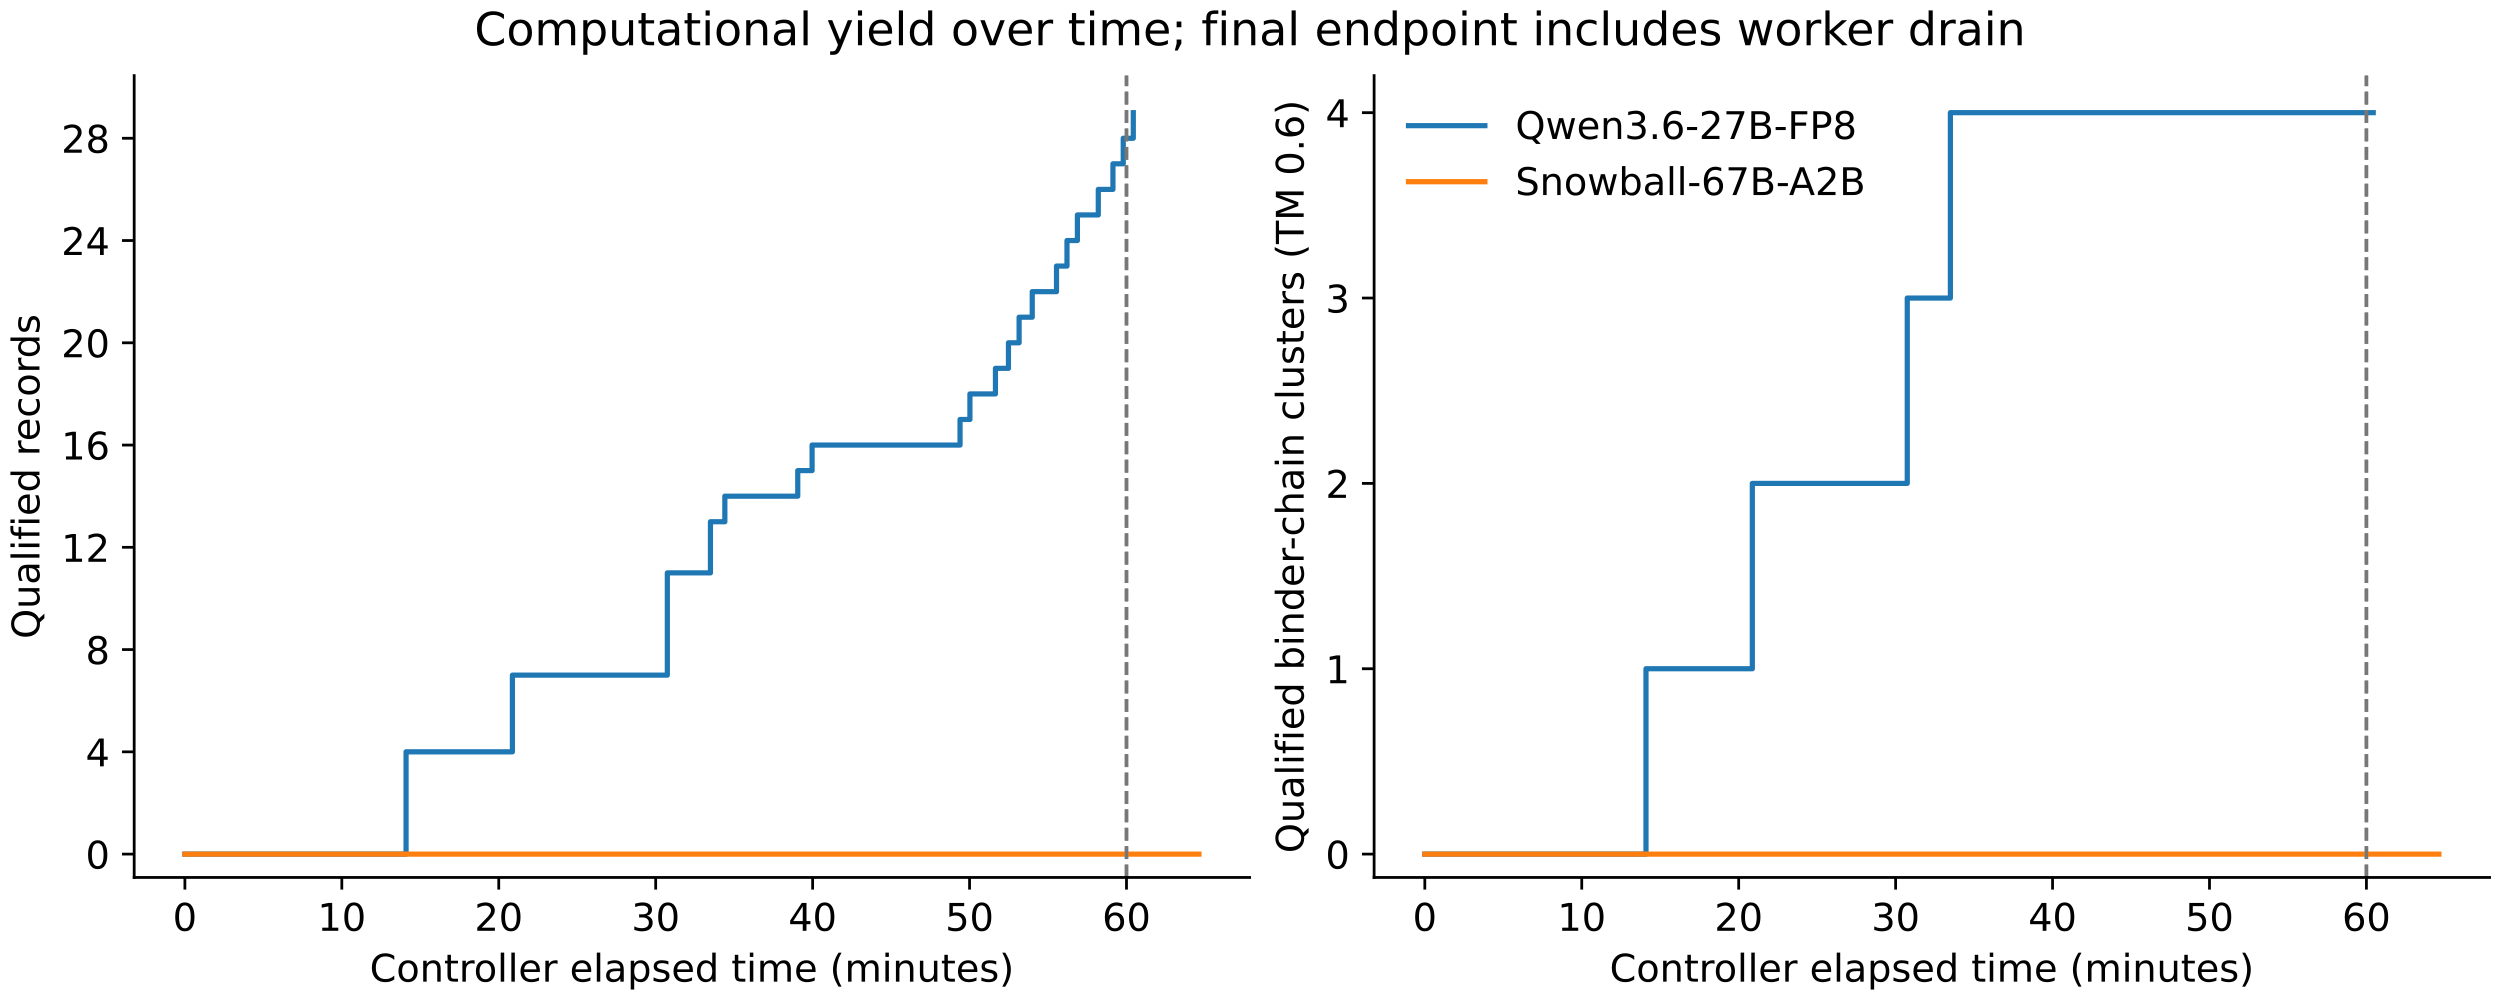
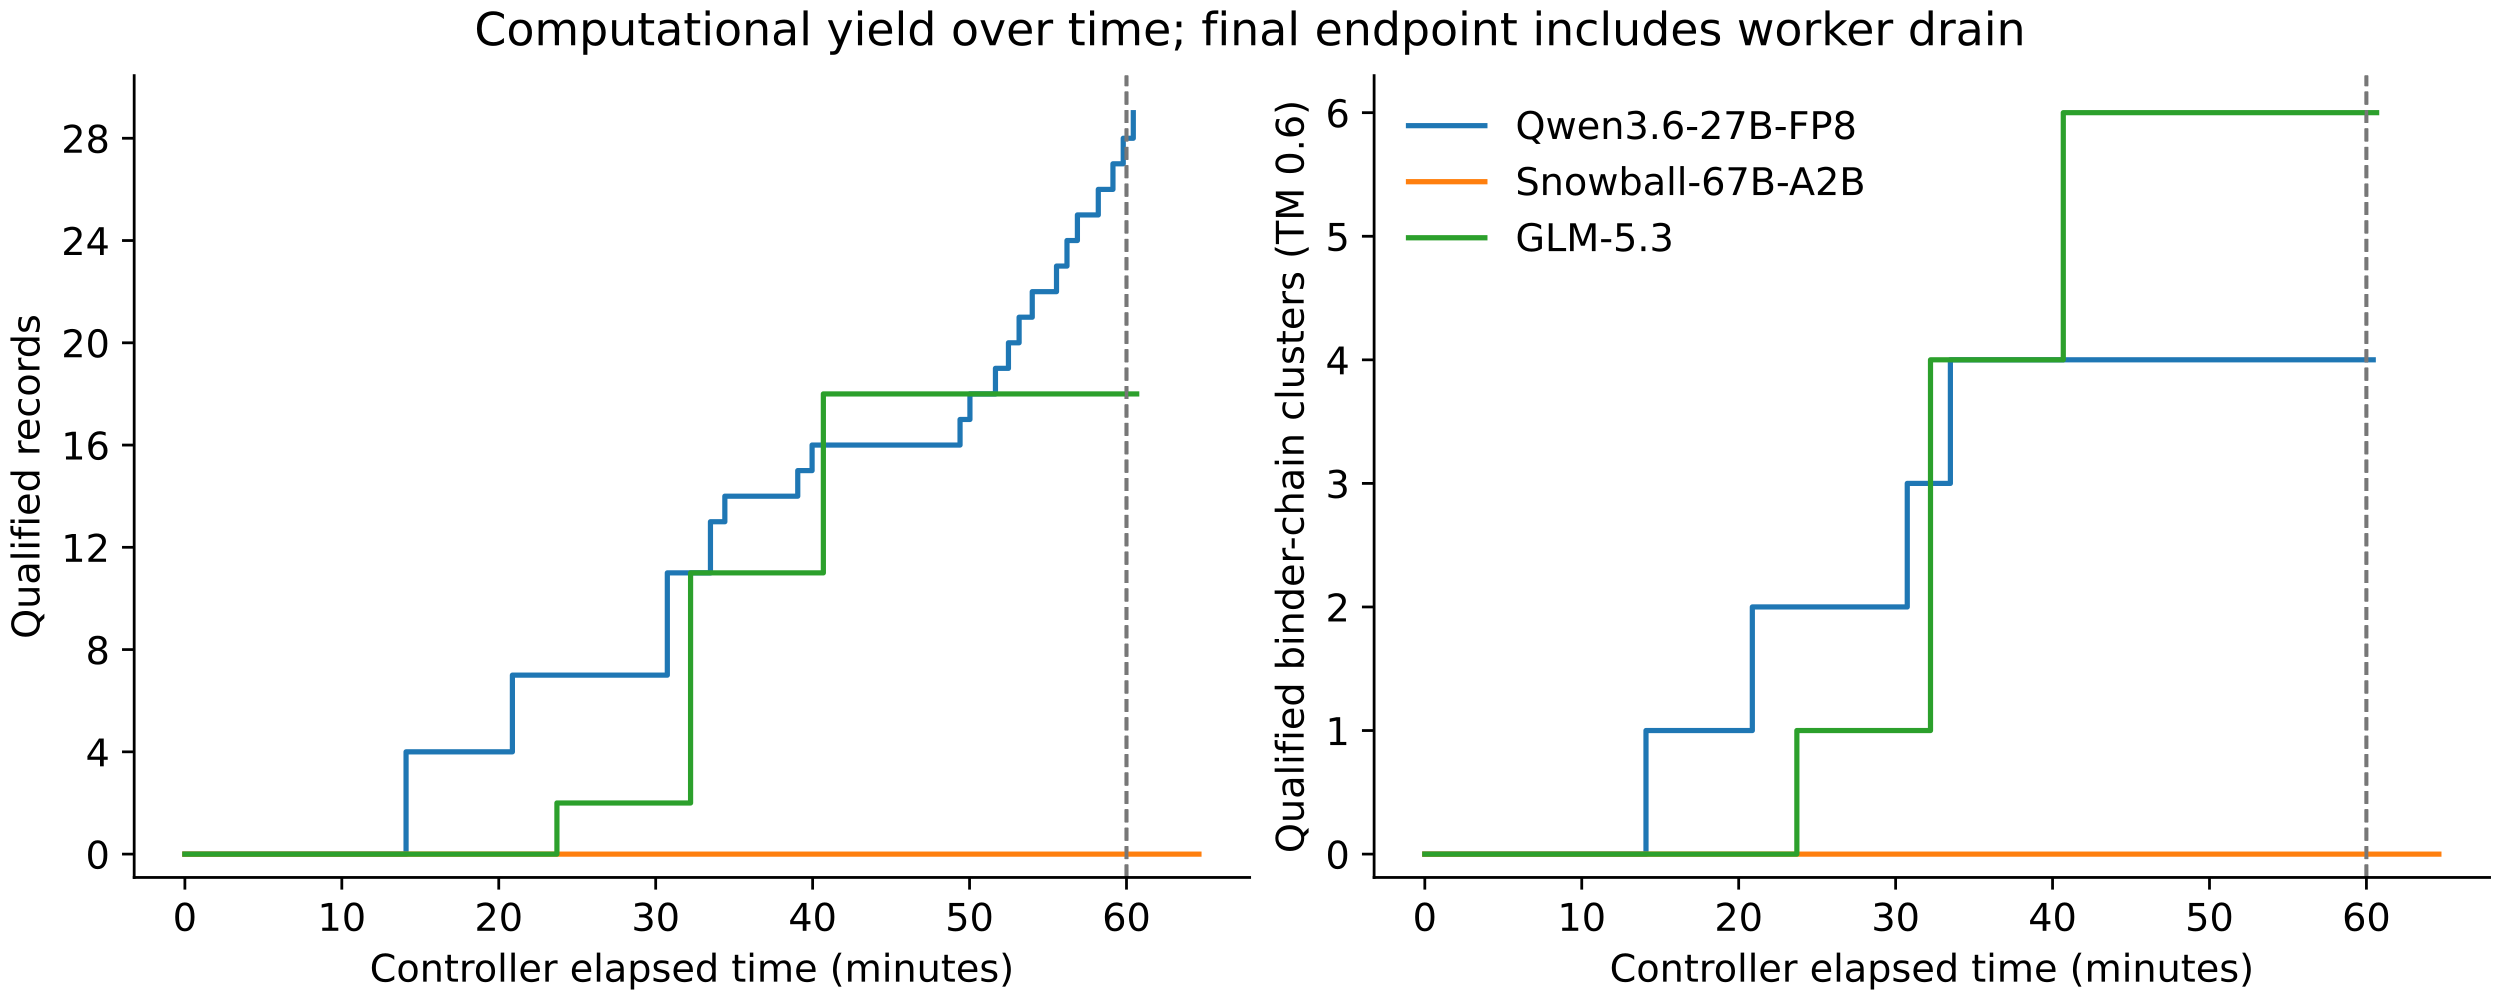
<svg xmlns="http://www.w3.org/2000/svg" xmlns:xlink="http://www.w3.org/1999/xlink" width="720pt" height="288pt" viewBox="0 0 720 288" version="1.1">
  <defs>
    <style type="text/css">*{stroke-linejoin: round; stroke-linecap: butt}</style>
  </defs>
  <g id="figure_1">
    <g id="patch_1">
      <path d="M 0 288 L 720 288 L 720 0 L 0 0 z " style="fill: #ffffff" />
    </g>
    <g id="axes_1">
      <g id="patch_2">
        <path d="M 38.644 252.708 L 359.899 252.708 L 359.899 21.776 L 38.644 21.776 z " style="fill: #ffffff" />
      </g>
      <g id="matplotlib.axis_1">
        <g id="xtick_1">
          <g id="line2d_1">
            <defs>
-               <path id="m3428f92193" d="M 0 0 L 0 3.5 " style="stroke: #000000; stroke-width: 0.8" />
+               <path id="m10db916459" d="M 0 0 L 0 3.5 " style="stroke: #000000; stroke-width: 0.8" />
            </defs>
            <g>
-               <use xlink:href="#m3428f92193" x="53.246" y="252.708" style="stroke: #000000; stroke-width: 0.8" />
+               <use xlink:href="#m10db916459" x="53.246" y="252.708" style="stroke: #000000; stroke-width: 0.8" />
            </g>
          </g>
          <g id="text_1">
-             <text style="font-size: 11px; font-family: 'DejaVu Sans', 'Bitstream Vera Sans', 'Computer Modern Sans Serif', 'Lucida Grande', 'Verdana', 'Geneva', 'Lucid', 'Arial', 'Helvetica', 'Avant Garde', sans-serif; text-anchor: middle" x="53.246" y="268.066" transform="rotate(-0 53.24608 268.0662)">0</text>
+             <text style="font-size: 11px; font-family: 'DejaVu Sans', 'Bitstream Vera Sans', 'Computer Modern Sans Serif', 'Lucida Grande', 'Verdana', 'Geneva', 'Lucid', 'Arial', 'Helvetica', 'Avant Garde', sans-serif; text-anchor: middle" x="53.246" y="268.066" transform="rotate(-0 53.24609 268.0662)">0</text>
          </g>
        </g>
        <g id="xtick_2">
          <g id="line2d_2">
            <g>
-               <use xlink:href="#m3428f92193" x="98.444" y="252.708" style="stroke: #000000; stroke-width: 0.8" />
+               <use xlink:href="#m10db916459" x="98.444" y="252.708" style="stroke: #000000; stroke-width: 0.8" />
            </g>
          </g>
          <g id="text_2">
            <text style="font-size: 11px; font-family: 'DejaVu Sans', 'Bitstream Vera Sans', 'Computer Modern Sans Serif', 'Lucida Grande', 'Verdana', 'Geneva', 'Lucid', 'Arial', 'Helvetica', 'Avant Garde', sans-serif; text-anchor: middle" x="98.444" y="268.066" transform="rotate(-0 98.44352 268.0662)">10</text>
          </g>
        </g>
        <g id="xtick_3">
          <g id="line2d_3">
            <g>
-               <use xlink:href="#m3428f92193" x="143.641" y="252.708" style="stroke: #000000; stroke-width: 0.8" />
+               <use xlink:href="#m10db916459" x="143.641" y="252.708" style="stroke: #000000; stroke-width: 0.8" />
            </g>
          </g>
          <g id="text_3">
            <text style="font-size: 11px; font-family: 'DejaVu Sans', 'Bitstream Vera Sans', 'Computer Modern Sans Serif', 'Lucida Grande', 'Verdana', 'Geneva', 'Lucid', 'Arial', 'Helvetica', 'Avant Garde', sans-serif; text-anchor: middle" x="143.641" y="268.066" transform="rotate(-0 143.641 268.0662)">20</text>
          </g>
        </g>
        <g id="xtick_4">
          <g id="line2d_4">
            <g>
-               <use xlink:href="#m3428f92193" x="188.838" y="252.708" style="stroke: #000000; stroke-width: 0.8" />
+               <use xlink:href="#m10db916459" x="188.838" y="252.708" style="stroke: #000000; stroke-width: 0.8" />
            </g>
          </g>
          <g id="text_4">
            <text style="font-size: 11px; font-family: 'DejaVu Sans', 'Bitstream Vera Sans', 'Computer Modern Sans Serif', 'Lucida Grande', 'Verdana', 'Geneva', 'Lucid', 'Arial', 'Helvetica', 'Avant Garde', sans-serif; text-anchor: middle" x="188.838" y="268.066" transform="rotate(-0 188.8384 268.0662)">30</text>
          </g>
        </g>
        <g id="xtick_5">
          <g id="line2d_5">
            <g>
-               <use xlink:href="#m3428f92193" x="234.036" y="252.708" style="stroke: #000000; stroke-width: 0.8" />
+               <use xlink:href="#m10db916459" x="234.036" y="252.708" style="stroke: #000000; stroke-width: 0.8" />
            </g>
          </g>
          <g id="text_5">
            <text style="font-size: 11px; font-family: 'DejaVu Sans', 'Bitstream Vera Sans', 'Computer Modern Sans Serif', 'Lucida Grande', 'Verdana', 'Geneva', 'Lucid', 'Arial', 'Helvetica', 'Avant Garde', sans-serif; text-anchor: middle" x="234.036" y="268.066" transform="rotate(-0 234.0358 268.0662)">40</text>
          </g>
        </g>
        <g id="xtick_6">
          <g id="line2d_6">
            <g>
-               <use xlink:href="#m3428f92193" x="279.233" y="252.708" style="stroke: #000000; stroke-width: 0.8" />
+               <use xlink:href="#m10db916459" x="279.233" y="252.708" style="stroke: #000000; stroke-width: 0.8" />
            </g>
          </g>
          <g id="text_6">
            <text style="font-size: 11px; font-family: 'DejaVu Sans', 'Bitstream Vera Sans', 'Computer Modern Sans Serif', 'Lucida Grande', 'Verdana', 'Geneva', 'Lucid', 'Arial', 'Helvetica', 'Avant Garde', sans-serif; text-anchor: middle" x="279.233" y="268.066" transform="rotate(-0 279.2333 268.0662)">50</text>
          </g>
        </g>
        <g id="xtick_7">
          <g id="line2d_7">
            <g>
-               <use xlink:href="#m3428f92193" x="324.431" y="252.708" style="stroke: #000000; stroke-width: 0.8" />
+               <use xlink:href="#m10db916459" x="324.431" y="252.708" style="stroke: #000000; stroke-width: 0.8" />
            </g>
          </g>
          <g id="text_7">
            <text style="font-size: 11px; font-family: 'DejaVu Sans', 'Bitstream Vera Sans', 'Computer Modern Sans Serif', 'Lucida Grande', 'Verdana', 'Geneva', 'Lucid', 'Arial', 'Helvetica', 'Avant Garde', sans-serif; text-anchor: middle" x="324.431" y="268.066" transform="rotate(-0 324.4307 268.0662)">60</text>
          </g>
        </g>
        <g id="text_8">
          <text style="font-size: 11px; font-family: 'DejaVu Sans', 'Bitstream Vera Sans', 'Computer Modern Sans Serif', 'Lucida Grande', 'Verdana', 'Geneva', 'Lucid', 'Arial', 'Helvetica', 'Avant Garde', sans-serif; text-anchor: middle" x="199.272" y="282.712" transform="rotate(-0 199.2715 282.7121)">Controller elapsed time (minutes)</text>
        </g>
      </g>
      <g id="matplotlib.axis_2">
        <g id="ytick_1">
          <g id="line2d_8">
            <defs>
-               <path id="m02772afa39" d="M 0 0 L -3.5 0 " style="stroke: #000000; stroke-width: 0.8" />
+               <path id="m5599b1a2e4" d="M 0 0 L -3.5 0 " style="stroke: #000000; stroke-width: 0.8" />
            </defs>
            <g>
-               <use xlink:href="#m02772afa39" x="38.644" y="245.982" style="stroke: #000000; stroke-width: 0.8" />
+               <use xlink:href="#m5599b1a2e4" x="38.644" y="245.982" style="stroke: #000000; stroke-width: 0.8" />
            </g>
          </g>
          <g id="text_9">
            <text style="font-size: 11px; font-family: 'DejaVu Sans', 'Bitstream Vera Sans', 'Computer Modern Sans Serif', 'Lucida Grande', 'Verdana', 'Geneva', 'Lucid', 'Arial', 'Helvetica', 'Avant Garde', sans-serif; text-anchor: end" x="31.644" y="250.161" transform="rotate(-0 31.64368 250.1609)">0</text>
          </g>
        </g>
        <g id="ytick_2">
          <g id="line2d_9">
            <g>
-               <use xlink:href="#m02772afa39" x="38.644" y="216.529" style="stroke: #000000; stroke-width: 0.8" />
+               <use xlink:href="#m5599b1a2e4" x="38.644" y="216.529" style="stroke: #000000; stroke-width: 0.8" />
            </g>
          </g>
          <g id="text_10">
            <text style="font-size: 11px; font-family: 'DejaVu Sans', 'Bitstream Vera Sans', 'Computer Modern Sans Serif', 'Lucida Grande', 'Verdana', 'Geneva', 'Lucid', 'Arial', 'Helvetica', 'Avant Garde', sans-serif; text-anchor: end" x="31.644" y="220.709" transform="rotate(-0 31.64368 220.7085)">4</text>
          </g>
        </g>
        <g id="ytick_3">
          <g id="line2d_10">
            <g>
-               <use xlink:href="#m02772afa39" x="38.644" y="187.077" style="stroke: #000000; stroke-width: 0.8" />
+               <use xlink:href="#m5599b1a2e4" x="38.644" y="187.077" style="stroke: #000000; stroke-width: 0.8" />
            </g>
          </g>
          <g id="text_11">
            <text style="font-size: 11px; font-family: 'DejaVu Sans', 'Bitstream Vera Sans', 'Computer Modern Sans Serif', 'Lucida Grande', 'Verdana', 'Geneva', 'Lucid', 'Arial', 'Helvetica', 'Avant Garde', sans-serif; text-anchor: end" x="31.644" y="191.256" transform="rotate(-0 31.64368 191.2562)">8</text>
          </g>
        </g>
        <g id="ytick_4">
          <g id="line2d_11">
            <g>
-               <use xlink:href="#m02772afa39" x="38.644" y="157.625" style="stroke: #000000; stroke-width: 0.8" />
+               <use xlink:href="#m5599b1a2e4" x="38.644" y="157.625" style="stroke: #000000; stroke-width: 0.8" />
            </g>
          </g>
          <g id="text_12">
            <text style="font-size: 11px; font-family: 'DejaVu Sans', 'Bitstream Vera Sans', 'Computer Modern Sans Serif', 'Lucida Grande', 'Verdana', 'Geneva', 'Lucid', 'Arial', 'Helvetica', 'Avant Garde', sans-serif; text-anchor: end" x="31.644" y="161.804" transform="rotate(-0 31.64368 161.8039)">12</text>
          </g>
        </g>
        <g id="ytick_5">
          <g id="line2d_12">
            <g>
-               <use xlink:href="#m02772afa39" x="38.644" y="128.172" style="stroke: #000000; stroke-width: 0.8" />
+               <use xlink:href="#m5599b1a2e4" x="38.644" y="128.172" style="stroke: #000000; stroke-width: 0.8" />
            </g>
          </g>
          <g id="text_13">
            <text style="font-size: 11px; font-family: 'DejaVu Sans', 'Bitstream Vera Sans', 'Computer Modern Sans Serif', 'Lucida Grande', 'Verdana', 'Geneva', 'Lucid', 'Arial', 'Helvetica', 'Avant Garde', sans-serif; text-anchor: end" x="31.644" y="132.352" transform="rotate(-0 31.64368 132.3515)">16</text>
          </g>
        </g>
        <g id="ytick_6">
          <g id="line2d_13">
            <g>
-               <use xlink:href="#m02772afa39" x="38.644" y="98.72" style="stroke: #000000; stroke-width: 0.8" />
+               <use xlink:href="#m5599b1a2e4" x="38.644" y="98.72" style="stroke: #000000; stroke-width: 0.8" />
            </g>
          </g>
          <g id="text_14">
            <text style="font-size: 11px; font-family: 'DejaVu Sans', 'Bitstream Vera Sans', 'Computer Modern Sans Serif', 'Lucida Grande', 'Verdana', 'Geneva', 'Lucid', 'Arial', 'Helvetica', 'Avant Garde', sans-serif; text-anchor: end" x="31.644" y="102.899" transform="rotate(-0 31.64368 102.8992)">20</text>
          </g>
        </g>
        <g id="ytick_7">
          <g id="line2d_14">
            <g>
-               <use xlink:href="#m02772afa39" x="38.644" y="69.268" style="stroke: #000000; stroke-width: 0.8" />
+               <use xlink:href="#m5599b1a2e4" x="38.644" y="69.268" style="stroke: #000000; stroke-width: 0.8" />
            </g>
          </g>
          <g id="text_15">
            <text style="font-size: 11px; font-family: 'DejaVu Sans', 'Bitstream Vera Sans', 'Computer Modern Sans Serif', 'Lucida Grande', 'Verdana', 'Geneva', 'Lucid', 'Arial', 'Helvetica', 'Avant Garde', sans-serif; text-anchor: end" x="31.644" y="73.447" transform="rotate(-0 31.64368 73.44687)">24</text>
          </g>
        </g>
        <g id="ytick_8">
          <g id="line2d_15">
            <g>
-               <use xlink:href="#m02772afa39" x="38.644" y="39.815" style="stroke: #000000; stroke-width: 0.8" />
+               <use xlink:href="#m5599b1a2e4" x="38.644" y="39.815" style="stroke: #000000; stroke-width: 0.8" />
            </g>
          </g>
          <g id="text_16">
            <text style="font-size: 11px; font-family: 'DejaVu Sans', 'Bitstream Vera Sans', 'Computer Modern Sans Serif', 'Lucida Grande', 'Verdana', 'Geneva', 'Lucid', 'Arial', 'Helvetica', 'Avant Garde', sans-serif; text-anchor: end" x="31.644" y="43.995" transform="rotate(-0 31.64368 43.99454)">28</text>
          </g>
        </g>
        <g id="text_17">
          <text style="font-size: 11px; font-family: 'DejaVu Sans', 'Bitstream Vera Sans', 'Computer Modern Sans Serif', 'Lucida Grande', 'Verdana', 'Geneva', 'Lucid', 'Arial', 'Helvetica', 'Avant Garde', sans-serif; text-anchor: middle" x="11.359" y="137.242" transform="rotate(-90 11.35852 137.2419)">Qualified records</text>
        </g>
      </g>
      <g id="line2d_16">
-         <path d="M 53.246 245.982 L 55.108 245.982 L 55.108 245.982 L 67.319 245.982 L 67.319 245.982 L 71.749 245.982 L 71.749 245.982 L 99.689 245.982 L 99.689 245.982 L 116.945 245.982 L 116.945 216.529 L 147.57 216.529 L 147.57 194.44 L 163.937 194.44 L 163.937 194.44 L 192.19 194.44 L 192.19 164.988 L 204.61 164.988 L 204.61 150.262 L 208.754 150.262 L 208.754 142.899 L 212.873 142.899 L 212.873 142.899 L 216.206 142.899 L 216.206 142.899 L 219.643 142.899 L 219.643 142.899 L 223.304 142.899 L 223.304 142.899 L 226.735 142.899 L 226.735 142.899 L 229.753 142.899 L 229.753 135.535 L 233.882 135.535 L 233.882 128.172 L 238.861 128.172 L 238.861 128.172 L 243.209 128.172 L 243.209 128.172 L 246.882 128.172 L 246.882 128.172 L 250.068 128.172 L 250.068 128.172 L 253.227 128.172 L 253.227 128.172 L 255.494 128.172 L 255.494 128.172 L 257.765 128.172 L 257.765 128.172 L 260.799 128.172 L 260.799 128.172 L 263.181 128.172 L 263.181 128.172 L 266.05 128.172 L 266.05 128.172 L 268.333 128.172 L 268.333 128.172 L 271.18 128.172 L 271.18 128.172 L 274.226 128.172 L 274.226 128.172 L 276.494 128.172 L 276.494 120.809 L 279.34 120.809 L 279.34 113.446 L 282.22 113.446 L 282.22 113.446 L 285.049 113.446 L 285.049 113.446 L 286.691 113.446 L 286.691 106.083 L 289.549 106.083 L 289.549 106.083 L 290.433 106.083 L 290.433 98.72 L 292.599 98.72 L 292.599 98.72 L 293.504 98.72 L 293.504 91.357 L 295.637 91.357 L 295.637 91.357 L 297.287 91.357 L 297.287 83.994 L 300.111 83.994 L 300.111 83.994 L 301.763 83.994 L 301.763 83.994 L 303.366 83.994 L 303.366 83.994 L 304.275 83.994 L 304.275 76.631 L 306.406 76.631 L 306.406 76.631 L 307.292 76.631 L 307.292 69.268 L 309.442 69.268 L 309.442 69.268 L 310.293 69.268 L 310.293 61.905 L 312.433 61.905 L 312.433 61.905 L 313.355 61.905 L 313.355 61.905 L 315.442 61.905 L 315.442 61.905 L 316.31 61.905 L 316.31 54.542 L 318.389 54.542 L 318.389 54.542 L 320.528 54.542 L 320.528 47.178 L 322.67 47.178 L 322.67 47.178 L 323.494 47.178 L 323.494 39.815 L 326.389 39.815 L 326.389 32.452 " clip-path="url(#p771cd45560)" style="fill: none; stroke: #1f77b4; stroke-width: 1.5; stroke-linecap: square" />
+         <path d="M 53.246 245.982 L 55.108 245.982 L 55.108 245.982 L 67.319 245.982 L 67.319 245.982 L 71.749 245.982 L 71.749 245.982 L 99.689 245.982 L 99.689 245.982 L 116.945 245.982 L 116.945 216.529 L 147.57 216.529 L 147.57 194.44 L 163.937 194.44 L 163.937 194.44 L 192.19 194.44 L 192.19 164.988 L 204.61 164.988 L 204.61 150.262 L 208.754 150.262 L 208.754 142.899 L 212.873 142.899 L 212.873 142.899 L 216.206 142.899 L 216.206 142.899 L 219.643 142.899 L 219.643 142.899 L 223.304 142.899 L 223.304 142.899 L 226.735 142.899 L 226.735 142.899 L 229.753 142.899 L 229.753 135.535 L 233.882 135.535 L 233.882 128.172 L 238.861 128.172 L 238.861 128.172 L 243.209 128.172 L 243.209 128.172 L 246.882 128.172 L 246.882 128.172 L 250.068 128.172 L 250.068 128.172 L 253.227 128.172 L 253.227 128.172 L 255.494 128.172 L 255.494 128.172 L 257.765 128.172 L 257.765 128.172 L 260.799 128.172 L 260.799 128.172 L 263.181 128.172 L 263.181 128.172 L 266.05 128.172 L 266.05 128.172 L 268.333 128.172 L 268.333 128.172 L 271.18 128.172 L 271.18 128.172 L 274.226 128.172 L 274.226 128.172 L 276.494 128.172 L 276.494 120.809 L 279.34 120.809 L 279.34 113.446 L 282.22 113.446 L 282.22 113.446 L 285.049 113.446 L 285.049 113.446 L 286.691 113.446 L 286.691 106.083 L 289.549 106.083 L 289.549 106.083 L 290.433 106.083 L 290.433 98.72 L 292.599 98.72 L 292.599 98.72 L 293.504 98.72 L 293.504 91.357 L 295.637 91.357 L 295.637 91.357 L 297.287 91.357 L 297.287 83.994 L 300.111 83.994 L 300.111 83.994 L 301.763 83.994 L 301.763 83.994 L 303.366 83.994 L 303.366 83.994 L 304.275 83.994 L 304.275 76.631 L 306.406 76.631 L 306.406 76.631 L 307.292 76.631 L 307.292 69.268 L 309.442 69.268 L 309.442 69.268 L 310.293 69.268 L 310.293 61.905 L 312.433 61.905 L 312.433 61.905 L 313.355 61.905 L 313.355 61.905 L 315.442 61.905 L 315.442 61.905 L 316.31 61.905 L 316.31 54.542 L 318.389 54.542 L 318.389 54.542 L 320.528 54.542 L 320.528 47.178 L 322.67 47.178 L 322.67 47.178 L 323.494 47.178 L 323.494 39.815 L 326.389 39.815 L 326.389 32.452 " clip-path="url(#p1c483017e5)" style="fill: none; stroke: #1f77b4; stroke-width: 1.5; stroke-linecap: square" />
      </g>
      <g id="line2d_17">
-         <path d="M 324.431 252.708 L 324.431 21.776 " clip-path="url(#p771cd45560)" style="fill: none; stroke-dasharray: 3.7,1.6; stroke-dashoffset: 0; stroke: #777777" />
+         <path d="M 324.431 252.708 L 324.431 21.776 " clip-path="url(#p1c483017e5)" style="fill: none; stroke-dasharray: 3.7,1.6; stroke-dashoffset: 0; stroke: #777777" />
      </g>
      <g id="line2d_18">
-         <path d="M 53.246 245.982 L 66.519 245.982 L 66.519 245.982 L 67.5 245.982 L 67.5 245.982 L 68.647 245.982 L 68.647 245.982 L 70.277 245.982 L 70.277 245.982 L 80.056 245.982 L 80.056 245.982 L 82.864 245.982 L 82.864 245.982 L 93.188 245.982 L 93.188 245.982 L 99.503 245.982 L 99.503 245.982 L 104.604 245.982 L 104.604 245.982 L 115.706 245.982 L 115.706 245.982 L 138.97 245.982 L 138.97 245.982 L 161.622 245.982 L 161.622 245.982 L 184.279 245.982 L 184.279 245.982 L 204.77 245.982 L 204.77 245.982 L 227.423 245.982 L 227.423 245.982 L 250.075 245.982 L 250.075 245.982 L 262.997 245.982 L 262.997 245.982 L 278.753 245.982 L 278.753 245.982 L 301.413 245.982 L 301.413 245.982 L 324.076 245.982 L 324.076 245.982 L 345.297 245.982 L 345.297 245.982 " clip-path="url(#p771cd45560)" style="fill: none; stroke: #ff7f0e; stroke-width: 1.5; stroke-linecap: square" />
+         <path d="M 53.246 245.982 L 66.519 245.982 L 66.519 245.982 L 67.5 245.982 L 67.5 245.982 L 68.647 245.982 L 68.647 245.982 L 70.277 245.982 L 70.277 245.982 L 80.056 245.982 L 80.056 245.982 L 82.864 245.982 L 82.864 245.982 L 93.188 245.982 L 93.188 245.982 L 99.503 245.982 L 99.503 245.982 L 104.604 245.982 L 104.604 245.982 L 115.706 245.982 L 115.706 245.982 L 138.97 245.982 L 138.97 245.982 L 161.622 245.982 L 161.622 245.982 L 184.279 245.982 L 184.279 245.982 L 204.77 245.982 L 204.77 245.982 L 227.423 245.982 L 227.423 245.982 L 250.075 245.982 L 250.075 245.982 L 262.997 245.982 L 262.997 245.982 L 278.753 245.982 L 278.753 245.982 L 301.413 245.982 L 301.413 245.982 L 324.076 245.982 L 324.076 245.982 L 345.297 245.982 L 345.297 245.982 " clip-path="url(#p1c483017e5)" style="fill: none; stroke: #ff7f0e; stroke-width: 1.5; stroke-linecap: square" />
      </g>
      <g id="line2d_19">
-         <path d="M 324.431 252.708 L 324.431 21.776 " clip-path="url(#p771cd45560)" style="fill: none; stroke-dasharray: 3.7,1.6; stroke-dashoffset: 0; stroke: #777777" />
+         <path d="M 324.431 252.708 L 324.431 21.776 " clip-path="url(#p1c483017e5)" style="fill: none; stroke-dasharray: 3.7,1.6; stroke-dashoffset: 0; stroke: #777777" />
+       </g>
+       <g id="line2d_20">
+         <path d="M 53.246 245.982 L 54.207 245.982 L 54.207 245.982 L 100.759 245.982 L 100.759 245.982 L 102.719 245.982 L 102.719 245.982 L 114.405 245.982 L 114.405 245.982 L 160.394 245.982 L 160.394 231.256 L 198.885 231.256 L 198.885 164.988 L 237.128 164.988 L 237.128 113.446 L 239.743 113.446 L 239.743 113.446 L 241.923 113.446 L 241.923 113.446 L 243.44 113.446 L 243.44 113.446 L 244.305 113.446 L 244.305 113.446 L 245.174 113.446 L 245.174 113.446 L 246.64 113.446 L 246.64 113.446 L 247.527 113.446 L 247.527 113.446 L 249.09 113.446 L 249.09 113.446 L 249.951 113.446 L 249.951 113.446 L 251.464 113.446 L 251.464 113.446 L 252.324 113.446 L 252.324 113.446 L 254.405 113.446 L 254.405 113.446 L 255.308 113.446 L 255.308 113.446 L 256.863 113.446 L 256.863 113.446 L 257.754 113.446 L 257.754 113.446 L 259.264 113.446 L 259.264 113.446 L 260.158 113.446 L 260.158 113.446 L 270.367 113.446 L 270.367 113.446 L 279.971 113.446 L 279.971 113.446 L 289.438 113.446 L 289.438 113.446 L 298.91 113.446 L 298.91 113.446 L 308.381 113.446 L 308.381 113.446 L 317.898 113.446 L 317.898 113.446 L 327.369 113.446 L 327.369 113.446 " clip-path="url(#p1c483017e5)" style="fill: none; stroke: #2ca02c; stroke-width: 1.5; stroke-linecap: square" />
+       </g>
+       <g id="line2d_21">
+         <path d="M 324.431 252.708 L 324.431 21.776 " clip-path="url(#p1c483017e5)" style="fill: none; stroke-dasharray: 3.7,1.6; stroke-dashoffset: 0; stroke: #777777" />
      </g>
      <g id="patch_3">
        <path d="M 38.644 252.708 L 38.644 21.776 " style="fill: none; stroke: #000000; stroke-width: 0.8; stroke-linejoin: miter; stroke-linecap: square" />
      </g>
      <g id="patch_4">
        <path d="M 38.644 252.708 L 359.899 252.708 " style="fill: none; stroke: #000000; stroke-width: 0.8; stroke-linejoin: miter; stroke-linecap: square" />
      </g>
    </g>
    <g id="axes_2">
      <g id="patch_5">
        <path d="M 395.744 252.708 L 717 252.708 L 717 21.776 L 395.744 21.776 z " style="fill: #ffffff" />
      </g>
      <g id="matplotlib.axis_3">
        <g id="xtick_8">
-           <g id="line2d_20">
-             <g>
-               <use xlink:href="#m3428f92193" x="410.346" y="252.708" style="stroke: #000000; stroke-width: 0.8" />
+           <g id="line2d_22">
+             <g>
+               <use xlink:href="#m10db916459" x="410.346" y="252.708" style="stroke: #000000; stroke-width: 0.8" />
            </g>
          </g>
          <g id="text_18">
            <text style="font-size: 11px; font-family: 'DejaVu Sans', 'Bitstream Vera Sans', 'Computer Modern Sans Serif', 'Lucida Grande', 'Verdana', 'Geneva', 'Lucid', 'Arial', 'Helvetica', 'Avant Garde', sans-serif; text-anchor: middle" x="410.346" y="268.066" transform="rotate(-0 410.3465 268.0662)">0</text>
          </g>
        </g>
        <g id="xtick_9">
-           <g id="line2d_21">
-             <g>
-               <use xlink:href="#m3428f92193" x="455.544" y="252.708" style="stroke: #000000; stroke-width: 0.8" />
+           <g id="line2d_23">
+             <g>
+               <use xlink:href="#m10db916459" x="455.544" y="252.708" style="stroke: #000000; stroke-width: 0.8" />
            </g>
          </g>
          <g id="text_19">
            <text style="font-size: 11px; font-family: 'DejaVu Sans', 'Bitstream Vera Sans', 'Computer Modern Sans Serif', 'Lucida Grande', 'Verdana', 'Geneva', 'Lucid', 'Arial', 'Helvetica', 'Avant Garde', sans-serif; text-anchor: middle" x="455.544" y="268.066" transform="rotate(-0 455.5439 268.0662)">10</text>
          </g>
        </g>
        <g id="xtick_10">
-           <g id="line2d_22">
-             <g>
-               <use xlink:href="#m3428f92193" x="500.741" y="252.708" style="stroke: #000000; stroke-width: 0.8" />
+           <g id="line2d_24">
+             <g>
+               <use xlink:href="#m10db916459" x="500.741" y="252.708" style="stroke: #000000; stroke-width: 0.8" />
            </g>
          </g>
          <g id="text_20">
            <text style="font-size: 11px; font-family: 'DejaVu Sans', 'Bitstream Vera Sans', 'Computer Modern Sans Serif', 'Lucida Grande', 'Verdana', 'Geneva', 'Lucid', 'Arial', 'Helvetica', 'Avant Garde', sans-serif; text-anchor: middle" x="500.741" y="268.066" transform="rotate(-0 500.7413 268.0662)">20</text>
          </g>
        </g>
        <g id="xtick_11">
-           <g id="line2d_23">
-             <g>
-               <use xlink:href="#m3428f92193" x="545.939" y="252.708" style="stroke: #000000; stroke-width: 0.8" />
+           <g id="line2d_25">
+             <g>
+               <use xlink:href="#m10db916459" x="545.939" y="252.708" style="stroke: #000000; stroke-width: 0.8" />
            </g>
          </g>
          <g id="text_21">
            <text style="font-size: 11px; font-family: 'DejaVu Sans', 'Bitstream Vera Sans', 'Computer Modern Sans Serif', 'Lucida Grande', 'Verdana', 'Geneva', 'Lucid', 'Arial', 'Helvetica', 'Avant Garde', sans-serif; text-anchor: middle" x="545.939" y="268.066" transform="rotate(-0 545.9388 268.0662)">30</text>
          </g>
        </g>
        <g id="xtick_12">
-           <g id="line2d_24">
-             <g>
-               <use xlink:href="#m3428f92193" x="591.136" y="252.708" style="stroke: #000000; stroke-width: 0.8" />
+           <g id="line2d_26">
+             <g>
+               <use xlink:href="#m10db916459" x="591.136" y="252.708" style="stroke: #000000; stroke-width: 0.8" />
            </g>
          </g>
          <g id="text_22">
            <text style="font-size: 11px; font-family: 'DejaVu Sans', 'Bitstream Vera Sans', 'Computer Modern Sans Serif', 'Lucida Grande', 'Verdana', 'Geneva', 'Lucid', 'Arial', 'Helvetica', 'Avant Garde', sans-serif; text-anchor: middle" x="591.136" y="268.066" transform="rotate(-0 591.1362 268.0662)">40</text>
          </g>
        </g>
        <g id="xtick_13">
-           <g id="line2d_25">
-             <g>
-               <use xlink:href="#m3428f92193" x="636.334" y="252.708" style="stroke: #000000; stroke-width: 0.8" />
+           <g id="line2d_27">
+             <g>
+               <use xlink:href="#m10db916459" x="636.334" y="252.708" style="stroke: #000000; stroke-width: 0.8" />
            </g>
          </g>
          <g id="text_23">
            <text style="font-size: 11px; font-family: 'DejaVu Sans', 'Bitstream Vera Sans', 'Computer Modern Sans Serif', 'Lucida Grande', 'Verdana', 'Geneva', 'Lucid', 'Arial', 'Helvetica', 'Avant Garde', sans-serif; text-anchor: middle" x="636.334" y="268.066" transform="rotate(-0 636.3336 268.0662)">50</text>
          </g>
        </g>
        <g id="xtick_14">
-           <g id="line2d_26">
-             <g>
-               <use xlink:href="#m3428f92193" x="681.531" y="252.708" style="stroke: #000000; stroke-width: 0.8" />
+           <g id="line2d_28">
+             <g>
+               <use xlink:href="#m10db916459" x="681.531" y="252.708" style="stroke: #000000; stroke-width: 0.8" />
            </g>
          </g>
          <g id="text_24">
            <text style="font-size: 11px; font-family: 'DejaVu Sans', 'Bitstream Vera Sans', 'Computer Modern Sans Serif', 'Lucida Grande', 'Verdana', 'Geneva', 'Lucid', 'Arial', 'Helvetica', 'Avant Garde', sans-serif; text-anchor: middle" x="681.531" y="268.066" transform="rotate(-0 681.5311 268.0662)">60</text>
          </g>
        </g>
        <g id="text_25">
          <text style="font-size: 11px; font-family: 'DejaVu Sans', 'Bitstream Vera Sans', 'Computer Modern Sans Serif', 'Lucida Grande', 'Verdana', 'Geneva', 'Lucid', 'Arial', 'Helvetica', 'Avant Garde', sans-serif; text-anchor: middle" x="556.372" y="282.712" transform="rotate(-0 556.3719 282.7121)">Controller elapsed time (minutes)</text>
        </g>
      </g>
      <g id="matplotlib.axis_4">
        <g id="ytick_9">
-           <g id="line2d_27">
-             <g>
-               <use xlink:href="#m02772afa39" x="395.744" y="245.982" style="stroke: #000000; stroke-width: 0.8" />
+           <g id="line2d_29">
+             <g>
+               <use xlink:href="#m5599b1a2e4" x="395.744" y="245.982" style="stroke: #000000; stroke-width: 0.8" />
            </g>
          </g>
          <g id="text_26">
            <text style="font-size: 11px; font-family: 'DejaVu Sans', 'Bitstream Vera Sans', 'Computer Modern Sans Serif', 'Lucida Grande', 'Verdana', 'Geneva', 'Lucid', 'Arial', 'Helvetica', 'Avant Garde', sans-serif; text-anchor: end" x="388.744" y="250.161" transform="rotate(-0 388.7441 250.1609)">0</text>
          </g>
        </g>
        <g id="ytick_10">
-           <g id="line2d_28">
-             <g>
-               <use xlink:href="#m02772afa39" x="395.744" y="192.599" style="stroke: #000000; stroke-width: 0.8" />
+           <g id="line2d_30">
+             <g>
+               <use xlink:href="#m5599b1a2e4" x="395.744" y="210.393" style="stroke: #000000; stroke-width: 0.8" />
            </g>
          </g>
          <g id="text_27">
-             <text style="font-size: 11px; font-family: 'DejaVu Sans', 'Bitstream Vera Sans', 'Computer Modern Sans Serif', 'Lucida Grande', 'Verdana', 'Geneva', 'Lucid', 'Arial', 'Helvetica', 'Avant Garde', sans-serif; text-anchor: end" x="388.744" y="196.779" transform="rotate(-0 388.7441 196.7785)">1</text>
+             <text style="font-size: 11px; font-family: 'DejaVu Sans', 'Bitstream Vera Sans', 'Computer Modern Sans Serif', 'Lucida Grande', 'Verdana', 'Geneva', 'Lucid', 'Arial', 'Helvetica', 'Avant Garde', sans-serif; text-anchor: end" x="388.744" y="214.573" transform="rotate(-0 388.7441 214.5726)">1</text>
          </g>
        </g>
        <g id="ytick_11">
-           <g id="line2d_29">
-             <g>
-               <use xlink:href="#m02772afa39" x="395.744" y="139.217" style="stroke: #000000; stroke-width: 0.8" />
+           <g id="line2d_31">
+             <g>
+               <use xlink:href="#m5599b1a2e4" x="395.744" y="174.805" style="stroke: #000000; stroke-width: 0.8" />
            </g>
          </g>
          <g id="text_28">
-             <text style="font-size: 11px; font-family: 'DejaVu Sans', 'Bitstream Vera Sans', 'Computer Modern Sans Serif', 'Lucida Grande', 'Verdana', 'Geneva', 'Lucid', 'Arial', 'Helvetica', 'Avant Garde', sans-serif; text-anchor: end" x="388.744" y="143.396" transform="rotate(-0 388.7441 143.3962)">2</text>
+             <text style="font-size: 11px; font-family: 'DejaVu Sans', 'Bitstream Vera Sans', 'Computer Modern Sans Serif', 'Lucida Grande', 'Verdana', 'Geneva', 'Lucid', 'Arial', 'Helvetica', 'Avant Garde', sans-serif; text-anchor: end" x="388.744" y="178.984" transform="rotate(-0 388.7441 178.9844)">2</text>
          </g>
        </g>
        <g id="ytick_12">
-           <g id="line2d_30">
-             <g>
-               <use xlink:href="#m02772afa39" x="395.744" y="85.835" style="stroke: #000000; stroke-width: 0.8" />
+           <g id="line2d_32">
+             <g>
+               <use xlink:href="#m5599b1a2e4" x="395.744" y="139.217" style="stroke: #000000; stroke-width: 0.8" />
            </g>
          </g>
          <g id="text_29">
-             <text style="font-size: 11px; font-family: 'DejaVu Sans', 'Bitstream Vera Sans', 'Computer Modern Sans Serif', 'Lucida Grande', 'Verdana', 'Geneva', 'Lucid', 'Arial', 'Helvetica', 'Avant Garde', sans-serif; text-anchor: end" x="388.744" y="90.014" transform="rotate(-0 388.7441 90.0138)">3</text>
+             <text style="font-size: 11px; font-family: 'DejaVu Sans', 'Bitstream Vera Sans', 'Computer Modern Sans Serif', 'Lucida Grande', 'Verdana', 'Geneva', 'Lucid', 'Arial', 'Helvetica', 'Avant Garde', sans-serif; text-anchor: end" x="388.744" y="143.396" transform="rotate(-0 388.7441 143.3962)">3</text>
          </g>
        </g>
        <g id="ytick_13">
-           <g id="line2d_31">
-             <g>
-               <use xlink:href="#m02772afa39" x="395.744" y="32.452" style="stroke: #000000; stroke-width: 0.8" />
+           <g id="line2d_33">
+             <g>
+               <use xlink:href="#m5599b1a2e4" x="395.744" y="103.629" style="stroke: #000000; stroke-width: 0.8" />
            </g>
          </g>
          <g id="text_30">
-             <text style="font-size: 11px; font-family: 'DejaVu Sans', 'Bitstream Vera Sans', 'Computer Modern Sans Serif', 'Lucida Grande', 'Verdana', 'Geneva', 'Lucid', 'Arial', 'Helvetica', 'Avant Garde', sans-serif; text-anchor: end" x="388.744" y="36.631" transform="rotate(-0 388.7441 36.63146)">4</text>
-           </g>
-         </g>
-         <g id="text_31">
+             <text style="font-size: 11px; font-family: 'DejaVu Sans', 'Bitstream Vera Sans', 'Computer Modern Sans Serif', 'Lucida Grande', 'Verdana', 'Geneva', 'Lucid', 'Arial', 'Helvetica', 'Avant Garde', sans-serif; text-anchor: end" x="388.744" y="107.808" transform="rotate(-0 388.7441 107.8079)">4</text>
+           </g>
+         </g>
+         <g id="ytick_14">
+           <g id="line2d_34">
+             <g>
+               <use xlink:href="#m5599b1a2e4" x="395.744" y="68.041" style="stroke: #000000; stroke-width: 0.8" />
+             </g>
+           </g>
+           <g id="text_31">
+             <text style="font-size: 11px; font-family: 'DejaVu Sans', 'Bitstream Vera Sans', 'Computer Modern Sans Serif', 'Lucida Grande', 'Verdana', 'Geneva', 'Lucid', 'Arial', 'Helvetica', 'Avant Garde', sans-serif; text-anchor: end" x="388.744" y="72.22" transform="rotate(-0 388.7441 72.21969)">5</text>
+           </g>
+         </g>
+         <g id="ytick_15">
+           <g id="line2d_35">
+             <g>
+               <use xlink:href="#m5599b1a2e4" x="395.744" y="32.452" style="stroke: #000000; stroke-width: 0.8" />
+             </g>
+           </g>
+           <g id="text_32">
+             <text style="font-size: 11px; font-family: 'DejaVu Sans', 'Bitstream Vera Sans', 'Computer Modern Sans Serif', 'Lucida Grande', 'Verdana', 'Geneva', 'Lucid', 'Arial', 'Helvetica', 'Avant Garde', sans-serif; text-anchor: end" x="388.744" y="36.631" transform="rotate(-0 388.7441 36.63146)">6</text>
+           </g>
+         </g>
+         <g id="text_33">
          <text style="font-size: 11px; font-family: 'DejaVu Sans', 'Bitstream Vera Sans', 'Computer Modern Sans Serif', 'Lucida Grande', 'Verdana', 'Geneva', 'Lucid', 'Arial', 'Helvetica', 'Avant Garde', sans-serif; text-anchor: middle" x="375.458" y="137.242" transform="rotate(-90 375.4577 137.2419)">Qualified binder-chain clusters (TM 0.6)</text>
        </g>
      </g>
-       <g id="line2d_32">
-         <path d="M 410.347 245.982 L 412.208 245.982 L 412.208 245.982 L 424.42 245.982 L 424.42 245.982 L 428.849 245.982 L 428.849 245.982 L 456.79 245.982 L 456.79 245.982 L 474.045 245.982 L 474.045 192.599 L 504.67 192.599 L 504.67 139.217 L 521.037 139.217 L 521.037 139.217 L 549.291 139.217 L 549.291 85.835 L 561.71 85.835 L 561.71 32.452 L 565.854 32.452 L 565.854 32.452 L 569.973 32.452 L 569.973 32.452 L 573.306 32.452 L 573.306 32.452 L 576.743 32.452 L 576.743 32.452 L 580.404 32.452 L 580.404 32.452 L 583.835 32.452 L 583.835 32.452 L 586.853 32.452 L 586.853 32.452 L 590.983 32.452 L 590.983 32.452 L 595.962 32.452 L 595.962 32.452 L 600.309 32.452 L 600.309 32.452 L 603.982 32.452 L 603.982 32.452 L 607.168 32.452 L 607.168 32.452 L 610.327 32.452 L 610.327 32.452 L 612.594 32.452 L 612.594 32.452 L 614.866 32.452 L 614.866 32.452 L 617.899 32.452 L 617.899 32.452 L 620.281 32.452 L 620.281 32.452 L 623.15 32.452 L 623.15 32.452 L 625.433 32.452 L 625.433 32.452 L 628.281 32.452 L 628.281 32.452 L 631.326 32.452 L 631.326 32.452 L 633.594 32.452 L 633.594 32.452 L 636.441 32.452 L 636.441 32.452 L 639.321 32.452 L 639.321 32.452 L 642.149 32.452 L 642.149 32.452 L 643.792 32.452 L 643.792 32.452 L 646.649 32.452 L 646.649 32.452 L 647.534 32.452 L 647.534 32.452 L 649.699 32.452 L 649.699 32.452 L 650.604 32.452 L 650.604 32.452 L 652.738 32.452 L 652.738 32.452 L 654.387 32.452 L 654.387 32.452 L 657.211 32.452 L 657.211 32.452 L 658.864 32.452 L 658.864 32.452 L 660.466 32.452 L 660.466 32.452 L 661.375 32.452 L 661.375 32.452 L 663.506 32.452 L 663.506 32.452 L 664.393 32.452 L 664.393 32.452 L 666.543 32.452 L 666.543 32.452 L 667.393 32.452 L 667.393 32.452 L 669.534 32.452 L 669.534 32.452 L 670.455 32.452 L 670.455 32.452 L 672.542 32.452 L 672.542 32.452 L 673.41 32.452 L 673.41 32.452 L 675.49 32.452 L 675.49 32.452 L 677.628 32.452 L 677.628 32.452 L 679.77 32.452 L 679.77 32.452 L 680.595 32.452 L 680.595 32.452 L 683.49 32.452 L 683.49 32.452 " clip-path="url(#pfaafde549e)" style="fill: none; stroke: #1f77b4; stroke-width: 1.5; stroke-linecap: square" />
-       </g>
-       <g id="line2d_33">
-         <path d="M 681.531 252.708 L 681.531 21.776 " clip-path="url(#pfaafde549e)" style="fill: none; stroke-dasharray: 3.7,1.6; stroke-dashoffset: 0; stroke: #777777" />
-       </g>
-       <g id="line2d_34">
-         <path d="M 410.347 245.982 L 423.62 245.982 L 423.62 245.982 L 424.601 245.982 L 424.601 245.982 L 425.747 245.982 L 425.747 245.982 L 427.378 245.982 L 427.378 245.982 L 437.157 245.982 L 437.157 245.982 L 439.965 245.982 L 439.965 245.982 L 450.288 245.982 L 450.288 245.982 L 456.603 245.982 L 456.603 245.982 L 461.705 245.982 L 461.705 245.982 L 472.806 245.982 L 472.806 245.982 L 496.07 245.982 L 496.07 245.982 L 518.723 245.982 L 518.723 245.982 L 541.379 245.982 L 541.379 245.982 L 561.87 245.982 L 561.87 245.982 L 584.523 245.982 L 584.523 245.982 L 607.176 245.982 L 607.176 245.982 L 620.097 245.982 L 620.097 245.982 L 635.853 245.982 L 635.853 245.982 L 658.514 245.982 L 658.514 245.982 L 681.177 245.982 L 681.177 245.982 L 702.397 245.982 L 702.397 245.982 " clip-path="url(#pfaafde549e)" style="fill: none; stroke: #ff7f0e; stroke-width: 1.5; stroke-linecap: square" />
-       </g>
-       <g id="line2d_35">
-         <path d="M 681.531 252.708 L 681.531 21.776 " clip-path="url(#pfaafde549e)" style="fill: none; stroke-dasharray: 3.7,1.6; stroke-dashoffset: 0; stroke: #777777" />
+       <g id="line2d_36">
+         <path d="M 410.347 245.982 L 412.208 245.982 L 412.208 245.982 L 424.42 245.982 L 424.42 245.982 L 428.85 245.982 L 428.85 245.982 L 456.79 245.982 L 456.79 245.982 L 474.045 245.982 L 474.045 210.393 L 504.67 210.393 L 504.67 174.805 L 521.037 174.805 L 521.037 174.805 L 549.291 174.805 L 549.291 139.217 L 561.71 139.217 L 561.71 103.629 L 565.854 103.629 L 565.854 103.629 L 569.973 103.629 L 569.973 103.629 L 573.306 103.629 L 573.306 103.629 L 576.743 103.629 L 576.743 103.629 L 580.404 103.629 L 580.404 103.629 L 583.835 103.629 L 583.835 103.629 L 586.853 103.629 L 586.853 103.629 L 590.983 103.629 L 590.983 103.629 L 595.962 103.629 L 595.962 103.629 L 600.309 103.629 L 600.309 103.629 L 603.982 103.629 L 603.982 103.629 L 607.168 103.629 L 607.168 103.629 L 610.327 103.629 L 610.327 103.629 L 612.594 103.629 L 612.594 103.629 L 614.866 103.629 L 614.866 103.629 L 617.899 103.629 L 617.899 103.629 L 620.281 103.629 L 620.281 103.629 L 623.15 103.629 L 623.15 103.629 L 625.433 103.629 L 625.433 103.629 L 628.281 103.629 L 628.281 103.629 L 631.326 103.629 L 631.326 103.629 L 633.594 103.629 L 633.594 103.629 L 636.441 103.629 L 636.441 103.629 L 639.321 103.629 L 639.321 103.629 L 642.149 103.629 L 642.149 103.629 L 643.792 103.629 L 643.792 103.629 L 646.649 103.629 L 646.649 103.629 L 647.534 103.629 L 647.534 103.629 L 649.699 103.629 L 649.699 103.629 L 650.604 103.629 L 650.604 103.629 L 652.738 103.629 L 652.738 103.629 L 654.387 103.629 L 654.387 103.629 L 657.211 103.629 L 657.211 103.629 L 658.864 103.629 L 658.864 103.629 L 660.466 103.629 L 660.466 103.629 L 661.375 103.629 L 661.375 103.629 L 663.506 103.629 L 663.506 103.629 L 664.393 103.629 L 664.393 103.629 L 666.543 103.629 L 666.543 103.629 L 667.393 103.629 L 667.393 103.629 L 669.534 103.629 L 669.534 103.629 L 670.455 103.629 L 670.455 103.629 L 672.542 103.629 L 672.542 103.629 L 673.41 103.629 L 673.41 103.629 L 675.49 103.629 L 675.49 103.629 L 677.628 103.629 L 677.628 103.629 L 679.77 103.629 L 679.77 103.629 L 680.595 103.629 L 680.595 103.629 L 683.49 103.629 L 683.49 103.629 " clip-path="url(#p97301d841b)" style="fill: none; stroke: #1f77b4; stroke-width: 1.5; stroke-linecap: square" />
+       </g>
+       <g id="line2d_37">
+         <path d="M 681.531 252.708 L 681.531 21.776 " clip-path="url(#p97301d841b)" style="fill: none; stroke-dasharray: 3.7,1.6; stroke-dashoffset: 0; stroke: #777777" />
+       </g>
+       <g id="line2d_38">
+         <path d="M 410.347 245.982 L 423.62 245.982 L 423.62 245.982 L 424.601 245.982 L 424.601 245.982 L 425.747 245.982 L 425.747 245.982 L 427.378 245.982 L 427.378 245.982 L 437.157 245.982 L 437.157 245.982 L 439.965 245.982 L 439.965 245.982 L 450.288 245.982 L 450.288 245.982 L 456.603 245.982 L 456.603 245.982 L 461.705 245.982 L 461.705 245.982 L 472.806 245.982 L 472.806 245.982 L 496.07 245.982 L 496.07 245.982 L 518.723 245.982 L 518.723 245.982 L 541.379 245.982 L 541.379 245.982 L 561.87 245.982 L 561.87 245.982 L 584.523 245.982 L 584.523 245.982 L 607.176 245.982 L 607.176 245.982 L 620.097 245.982 L 620.097 245.982 L 635.853 245.982 L 635.853 245.982 L 658.514 245.982 L 658.514 245.982 L 681.177 245.982 L 681.177 245.982 L 702.397 245.982 L 702.397 245.982 " clip-path="url(#p97301d841b)" style="fill: none; stroke: #ff7f0e; stroke-width: 1.5; stroke-linecap: square" />
+       </g>
+       <g id="line2d_39">
+         <path d="M 681.531 252.708 L 681.531 21.776 " clip-path="url(#p97301d841b)" style="fill: none; stroke-dasharray: 3.7,1.6; stroke-dashoffset: 0; stroke: #777777" />
+       </g>
+       <g id="line2d_40">
+         <path d="M 410.347 245.982 L 411.308 245.982 L 411.308 245.982 L 457.859 245.982 L 457.859 245.982 L 459.819 245.982 L 459.819 245.982 L 471.506 245.982 L 471.506 245.982 L 517.494 245.982 L 517.494 210.393 L 555.985 210.393 L 555.985 103.629 L 594.228 103.629 L 594.228 32.452 L 596.843 32.452 L 596.843 32.452 L 599.023 32.452 L 599.023 32.452 L 600.541 32.452 L 600.541 32.452 L 601.406 32.452 L 601.406 32.452 L 602.275 32.452 L 602.275 32.452 L 603.74 32.452 L 603.74 32.452 L 604.627 32.452 L 604.627 32.452 L 606.191 32.452 L 606.191 32.452 L 607.051 32.452 L 607.051 32.452 L 608.565 32.452 L 608.565 32.452 L 609.424 32.452 L 609.424 32.452 L 611.505 32.452 L 611.505 32.452 L 612.409 32.452 L 612.409 32.452 L 613.964 32.452 L 613.964 32.452 L 614.855 32.452 L 614.855 32.452 L 616.364 32.452 L 616.364 32.452 L 617.258 32.452 L 617.258 32.452 L 627.467 32.452 L 627.467 32.452 L 637.071 32.452 L 637.071 32.452 L 646.539 32.452 L 646.539 32.452 L 656.01 32.452 L 656.01 32.452 L 665.481 32.452 L 665.481 32.452 L 674.998 32.452 L 674.998 32.452 L 684.469 32.452 L 684.469 32.452 " clip-path="url(#p97301d841b)" style="fill: none; stroke: #2ca02c; stroke-width: 1.5; stroke-linecap: square" />
+       </g>
+       <g id="line2d_41">
+         <path d="M 681.531 252.708 L 681.531 21.776 " clip-path="url(#p97301d841b)" style="fill: none; stroke-dasharray: 3.7,1.6; stroke-dashoffset: 0; stroke: #777777" />
      </g>
      <g id="patch_6">
        <path d="M 395.744 252.708 L 395.744 21.776 " style="fill: none; stroke: #000000; stroke-width: 0.8; stroke-linejoin: miter; stroke-linecap: square" />
      </g>
      <g id="patch_7">
        <path d="M 395.744 252.708 L 717 252.708 " style="fill: none; stroke: #000000; stroke-width: 0.8; stroke-linejoin: miter; stroke-linecap: square" />
      </g>
      <g id="legend_1">
-         <g id="line2d_36">
+         <g id="line2d_42">
          <path d="M 405.644 36.184 L 416.644 36.184 L 416.644 36.184 L 427.644 36.184 L 427.644 36.184 " style="fill: none; stroke: #1f77b4; stroke-width: 1.5; stroke-linecap: square" />
        </g>
-         <g id="text_32">
+         <g id="text_34">
          <text style="font-size: 11px; font-family: 'DejaVu Sans', 'Bitstream Vera Sans', 'Computer Modern Sans Serif', 'Lucida Grande', 'Verdana', 'Geneva', 'Lucid', 'Arial', 'Helvetica', 'Avant Garde', sans-serif; text-anchor: start" x="436.444" y="40.034" transform="rotate(-0 436.4441 40.03413)">Qwen3.6-27B-FP8</text>
        </g>
-         <g id="line2d_37">
+         <g id="line2d_43">
          <path d="M 405.644 52.33 L 416.644 52.33 L 416.644 52.33 L 427.644 52.33 L 427.644 52.33 " style="fill: none; stroke: #ff7f0e; stroke-width: 1.5; stroke-linecap: square" />
        </g>
-         <g id="text_33">
+         <g id="text_35">
          <text style="font-size: 11px; font-family: 'DejaVu Sans', 'Bitstream Vera Sans', 'Computer Modern Sans Serif', 'Lucida Grande', 'Verdana', 'Geneva', 'Lucid', 'Arial', 'Helvetica', 'Avant Garde', sans-serif; text-anchor: start" x="436.444" y="56.18" transform="rotate(-0 436.4441 56.18006)">Snowball-67B-A2B</text>
        </g>
+         <g id="line2d_44">
+           <path d="M 405.644 68.476 L 416.644 68.476 L 416.644 68.476 L 427.644 68.476 L 427.644 68.476 " style="fill: none; stroke: #2ca02c; stroke-width: 1.5; stroke-linecap: square" />
+         </g>
+         <g id="text_36">
+           <text style="font-size: 11px; font-family: 'DejaVu Sans', 'Bitstream Vera Sans', 'Computer Modern Sans Serif', 'Lucida Grande', 'Verdana', 'Geneva', 'Lucid', 'Arial', 'Helvetica', 'Avant Garde', sans-serif; text-anchor: start" x="436.444" y="72.326" transform="rotate(-0 436.4441 72.326)">GLM-5.3</text>
+         </g>
      </g>
    </g>
-     <g id="text_34">
+     <g id="text_37">
      <text style="font-size: 13.2px; font-family: 'DejaVu Sans', 'Bitstream Vera Sans', 'Computer Modern Sans Serif', 'Lucida Grande', 'Verdana', 'Geneva', 'Lucid', 'Arial', 'Helvetica', 'Avant Garde', sans-serif; text-anchor: middle" x="360" y="13.03" transform="rotate(-0 360 13.03018)">Computational yield over time; final endpoint includes worker drain</text>
    </g>
  </g>
  <defs>
-     <clipPath id="p771cd45560">
+     <clipPath id="p1c483017e5">
      <rect x="38.644" y="21.776" width="321.256" height="230.932" />
    </clipPath>
-     <clipPath id="pfaafde549e">
+     <clipPath id="p97301d841b">
      <rect x="395.744" y="21.776" width="321.256" height="230.932" />
    </clipPath>
  </defs>
</svg>
